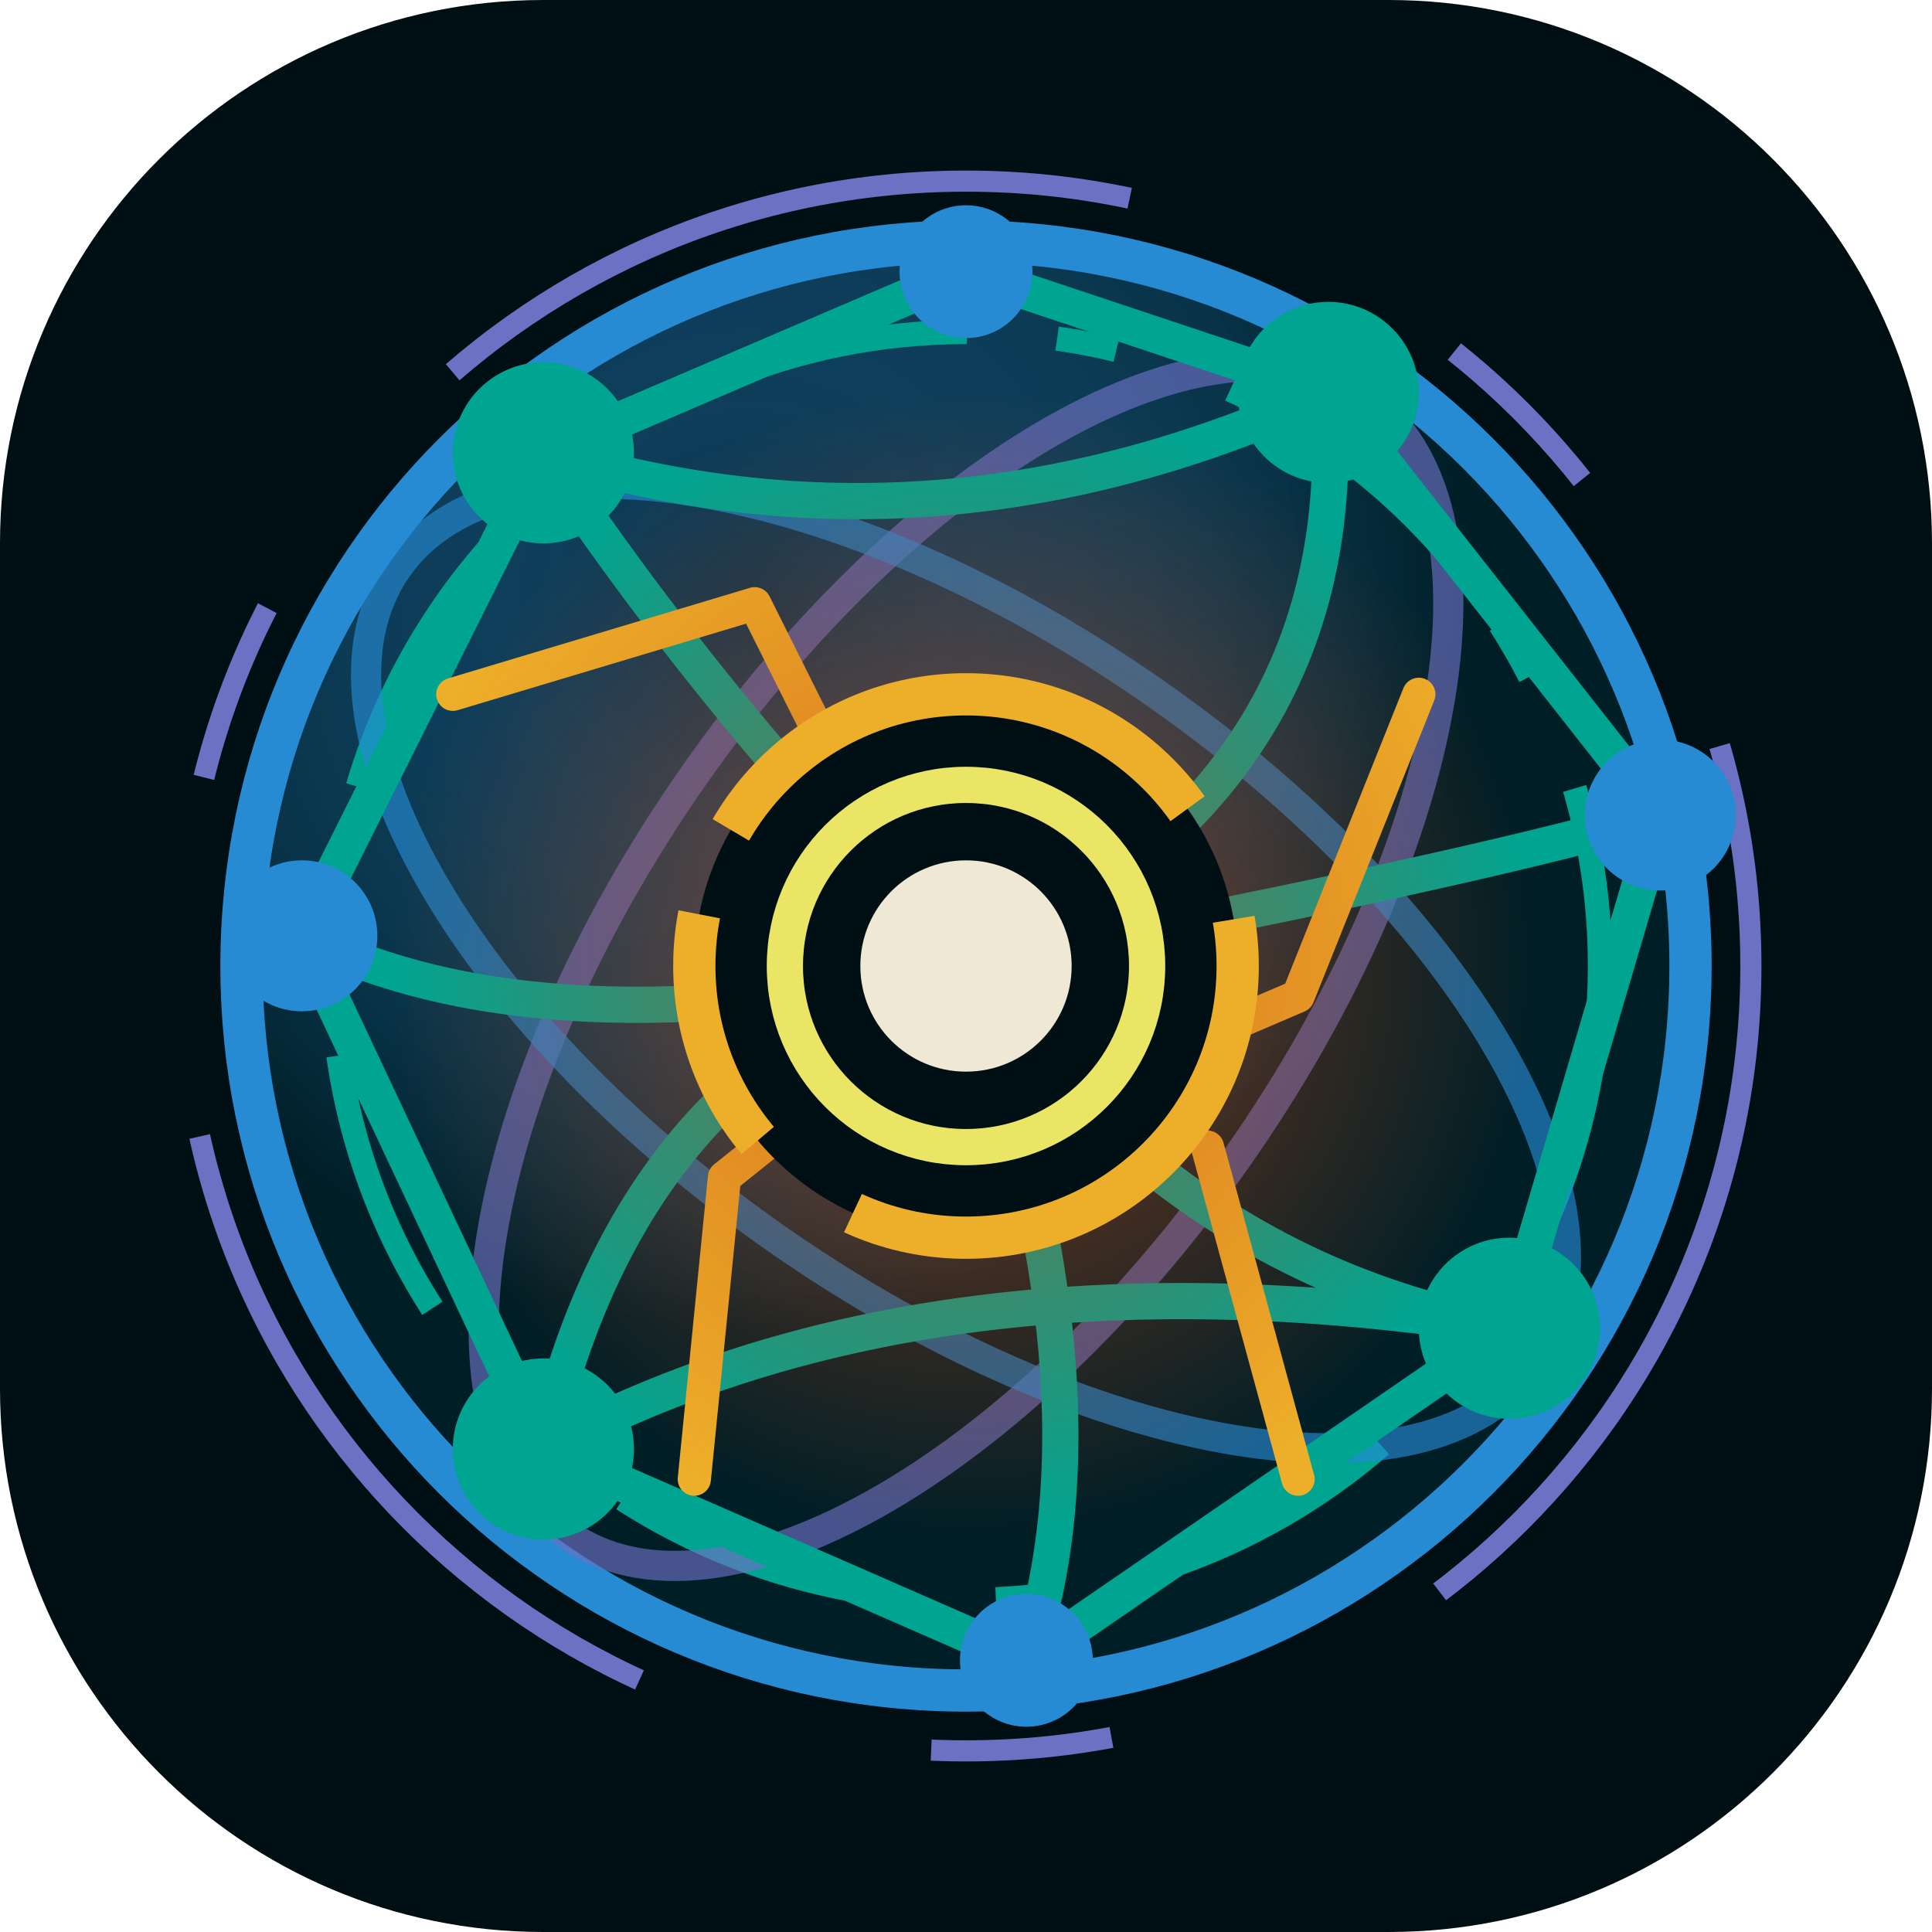
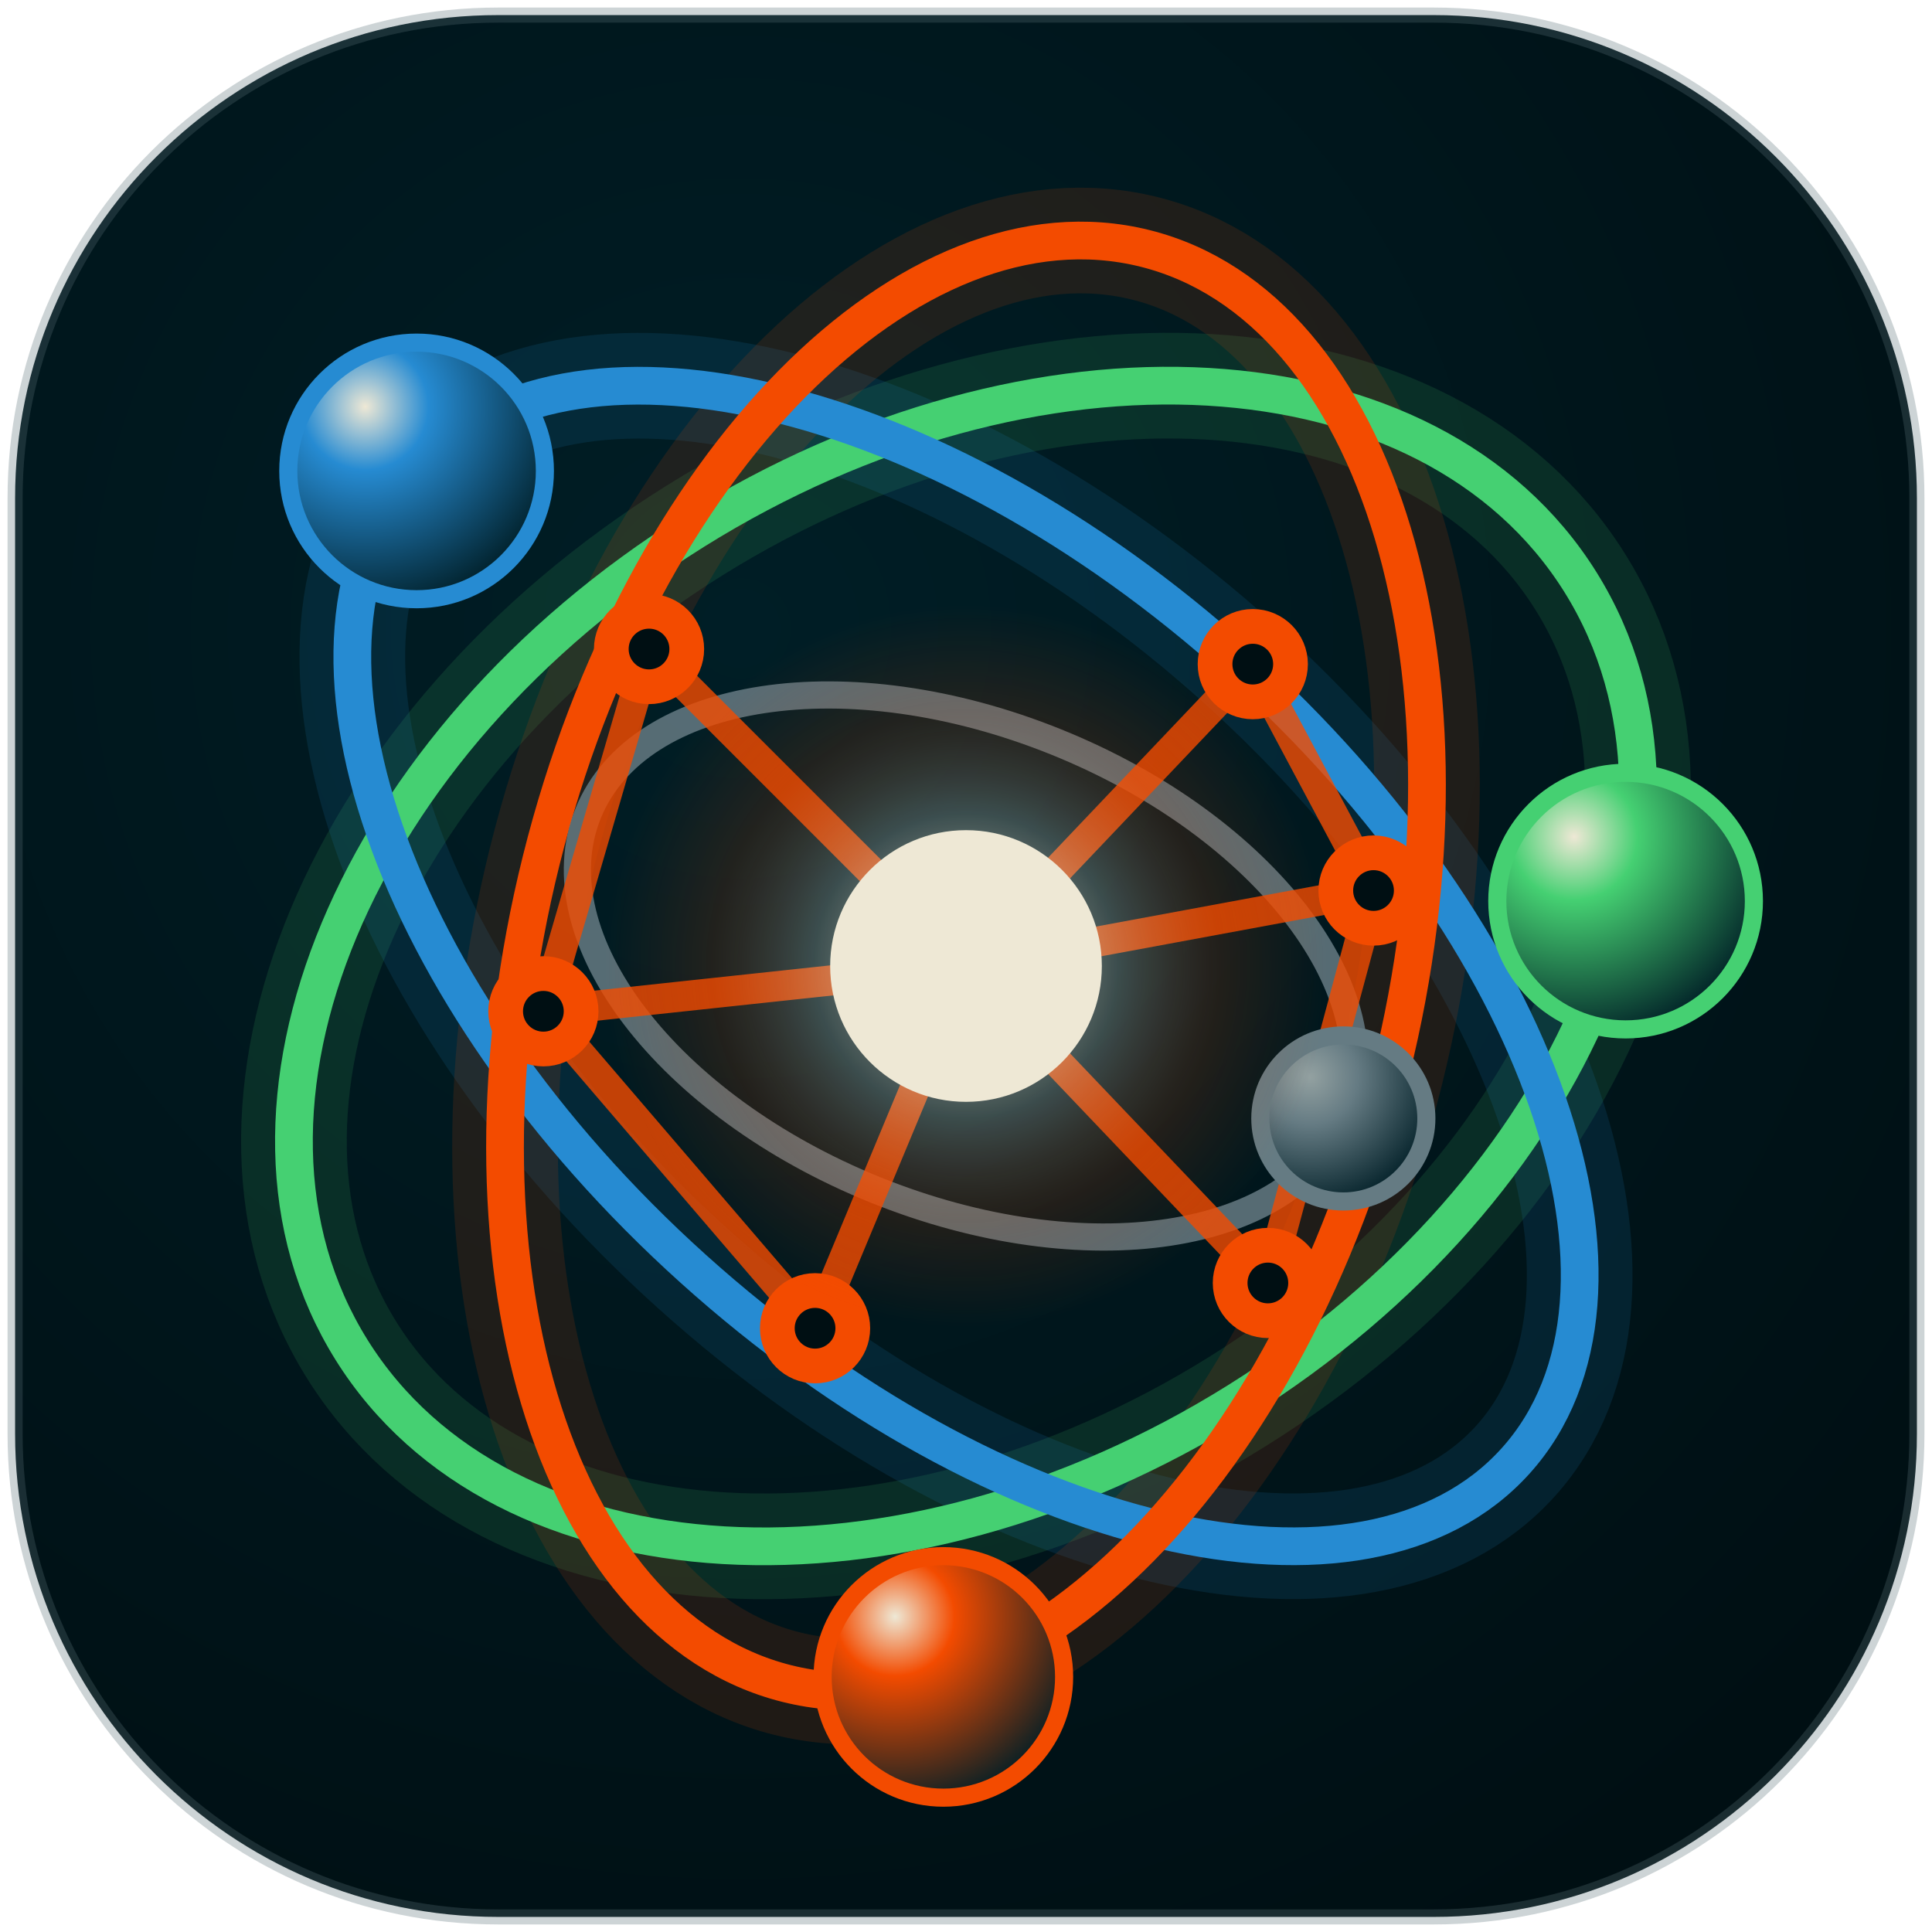
- <svg xmlns="http://www.w3.org/2000/svg" width="64" height="64" viewBox="0 0 64 64">
+ <svg xmlns="http://www.w3.org/2000/svg" width="64" height="64" viewBox="0 0 128 128">
  <defs>
-     <radialGradient id="core-halo">
-       <stop stop-color="#EBE565" stop-opacity=".7" />
-       <stop offset=".45" stop-color="#CB4B16" stop-opacity=".35" />
-       <stop offset="1" stop-color="#CB4B16" stop-opacity="0" />
+     <radialGradient id="tile" cx=".38" cy=".32" r=".8">
+       <stop stop-color="#001E26" />
+       <stop offset="1" stop-color="#000F13" />
    </radialGradient>
-     <radialGradient id="shell-light" cx=".35" cy=".25">
-       <stop stop-color="#268BD2" stop-opacity=".3" />
+     <radialGradient id="core-glow">
+       <stop stop-color="#EEE8D5" stop-opacity=".82" />
+       <stop offset=".42" stop-color="#EEE8D5" stop-opacity=".25" />
+       <stop offset=".7" stop-color="#F34B00" stop-opacity=".14" />
+       <stop offset="1" stop-color="#F34B00" stop-opacity="0" />
+     </radialGradient>
+     <radialGradient id="green-planet" cx=".3" cy=".25" r=".82">
+       <stop stop-color="#EEE8D5" />
+       <stop offset=".3" stop-color="#45D072" />
+       <stop offset="1" stop-color="#001E26" />
+     </radialGradient>
+     <radialGradient id="blue-planet" cx=".3" cy=".25" r=".82">
+       <stop stop-color="#EEE8D5" />
+       <stop offset=".3" stop-color="#268BD2" />
+       <stop offset="1" stop-color="#001E26" />
+     </radialGradient>
+     <radialGradient id="orange-planet" cx=".3" cy=".25" r=".82">
+       <stop stop-color="#EEE8D5" />
+       <stop offset=".3" stop-color="#F34B00" />
+       <stop offset="1" stop-color="#001E26" />
+     </radialGradient>
+     <radialGradient id="gray-planet" cx=".3" cy=".25" r=".82">
+       <stop stop-color="#93A1A1" />
+       <stop offset=".35" stop-color="#657B83" />
      <stop offset="1" stop-color="#001E26" />
    </radialGradient>
  </defs>
-   <rect width="64" height="64" rx="18" fill="#000F13" />
-   <circle cx="32" cy="32" r="24" fill="url(#shell-light)" stroke="#268BD2" stroke-width="1.4" />
-   <circle cx="32" cy="32" r="21" fill="none" stroke="#00A591" stroke-width=".8" stroke-dasharray="9 3 2 4" />
-   <circle cx="32" cy="32" r="26" fill="none" stroke="#6C71C4" stroke-width=".7" stroke-dasharray="24 12 6 10" />
-   <g fill="none" stroke-linecap="round" stroke-linejoin="round">
-     <ellipse cx="32" cy="32" rx="11" ry="23" transform="rotate(35 32 32)" stroke="#6C71C4" stroke-opacity=".65" />
-     <ellipse cx="32" cy="32" rx="23" ry="11" transform="rotate(35 32 32)" stroke="#268BD2" stroke-opacity=".65" />
-     <path d="M32 9 18 15 10 31 18 48 34 55 50 44 55 27 44 13 32 9ZM18 15Q24 24 32 32Q18 35 10 31M18 48Q21 35 32 32Q37 46 34 55M50 44Q39 42 32 32Q48 29 55 27M44 13Q45 26 32 32M18 15Q31 19 44 13M18 48Q31 41 50 44" stroke="#00A591" stroke-width="1.2" />
-     <path d="M15 23 25 20 29 28M47 23 43 33 36 36M23 49 24 39 29 35M43 49 40 38" stroke="#EDAE29" stroke-width="1.1" />
+   <rect x="1" y="1" width="126" height="126" rx="32" fill="url(#tile)" stroke="#586E75" stroke-opacity=".3" />
+   <g fill="none" stroke-width="7" stroke-opacity=".13">
+     <ellipse cx="64" cy="64" rx="48" ry="34" transform="rotate(-32 64 64)" stroke="#45D072" />
+     <ellipse cx="64" cy="64" rx="49" ry="27" transform="rotate(42 64 64)" stroke="#268BD2" />
+     <ellipse cx="64" cy="64" rx="29" ry="49" transform="rotate(14 64 64)" stroke="#F34B00" />
  </g>
-   <g fill="#268BD2">
-     <circle cx="32" cy="9" r="2.2" />
-     <circle cx="10" cy="31" r="2.5" />
-     <circle cx="34" cy="55" r="2.2" />
-     <circle cx="55" cy="27" r="2.5" />
+   <g id="active-orbits" fill="none" stroke-width="2.5">
+     <ellipse cx="64" cy="64" rx="48" ry="34" transform="rotate(-32 64 64)" stroke="#45D072" />
+     <ellipse cx="64" cy="64" rx="49" ry="27" transform="rotate(42 64 64)" stroke="#268BD2" />
+     <ellipse cx="64" cy="64" rx="29" ry="49" transform="rotate(14 64 64)" stroke="#F34B00" />
  </g>
-   <g fill="#00A591">
-     <circle cx="18" cy="15" r="3" />
-     <circle cx="18" cy="48" r="3" />
-     <circle cx="50" cy="44" r="3" />
-     <circle cx="44" cy="13" r="3" />
+   <g id="quiet-orbit" fill="none" stroke="#657B83" stroke-width="1.8" stroke-opacity=".85">
+     <ellipse cx="64" cy="64" rx="27" ry="16" transform="rotate(22 64 64)" />
  </g>
-   <circle cx="32" cy="32" r="19" fill="url(#core-halo)" />
-   <circle cx="32" cy="32" r="9" fill="#000F13" stroke="#EDAE29" stroke-width="1.4" stroke-dasharray="18 4 8 3" />
-   <circle cx="32" cy="32" r="6" fill="none" stroke="#EBE565" stroke-width="1.2" />
-   <circle cx="32" cy="32" r="3.5" fill="#EEE8D5" />
+   <g id="career-network" stroke="#F34B00" stroke-linecap="round" stroke-linejoin="round">
+     <path d="M43 43 64 64 83 44M36 67 64 64 54 88M91 59 64 64 84 85M43 43 36 67 54 88M83 44 91 59 84 85" fill="none" stroke-width="2" stroke-opacity=".8" />
+     <g fill="#000F13" stroke-width="2.3">
+       <circle cx="43" cy="43" r="2.5" />
+       <circle cx="36" cy="67" r="2.5" />
+       <circle cx="54" cy="88" r="2.5" />
+       <circle cx="83" cy="44" r="2.5" />
+       <circle cx="91" cy="59" r="2.5" />
+       <circle cx="84" cy="85" r="2.5" />
+     </g>
+   </g>
+   <g id="orbit-planets" stroke-width="1.2">
+     <circle cx="107.7" cy="59.7" r="8.5" fill="url(#green-planet)" stroke="#45D072" />
+     <circle cx="27.6" cy="31.2" r="8.5" fill="url(#blue-planet)" stroke="#268BD2" />
+     <circle cx="62.5" cy="111.1" r="8" fill="url(#orange-planet)" stroke="#F34B00" />
+     <circle cx="89" cy="74.1" r="5.5" fill="url(#gray-planet)" stroke="#657B83" />
+   </g>
+   <circle cx="64" cy="64" r="24" fill="url(#core-glow)" />
+   <circle id="career-core" cx="64" cy="64" r="9" fill="#EEE8D5" />
</svg>
